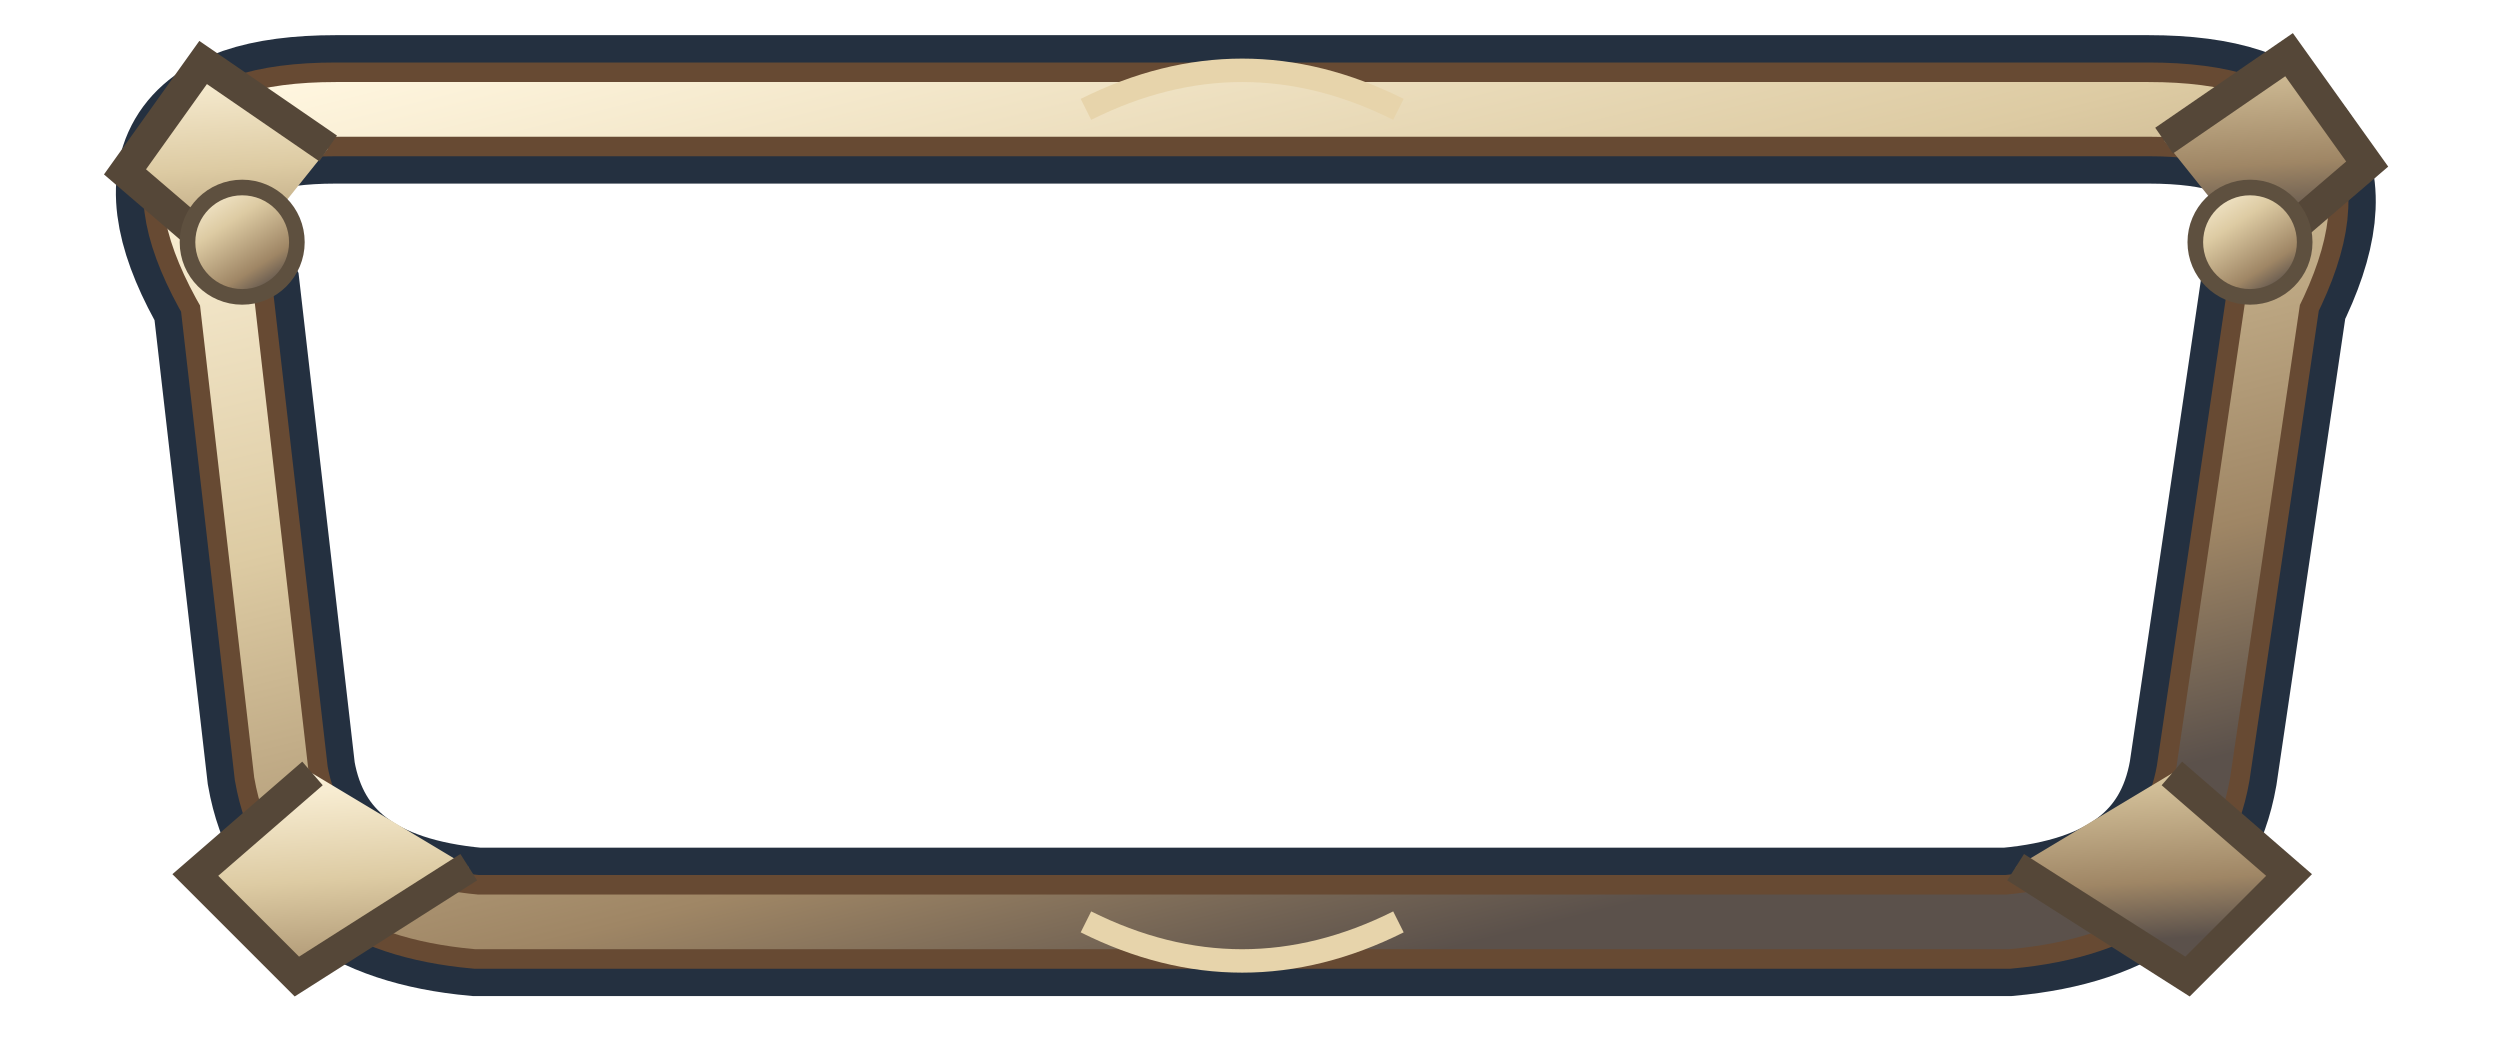
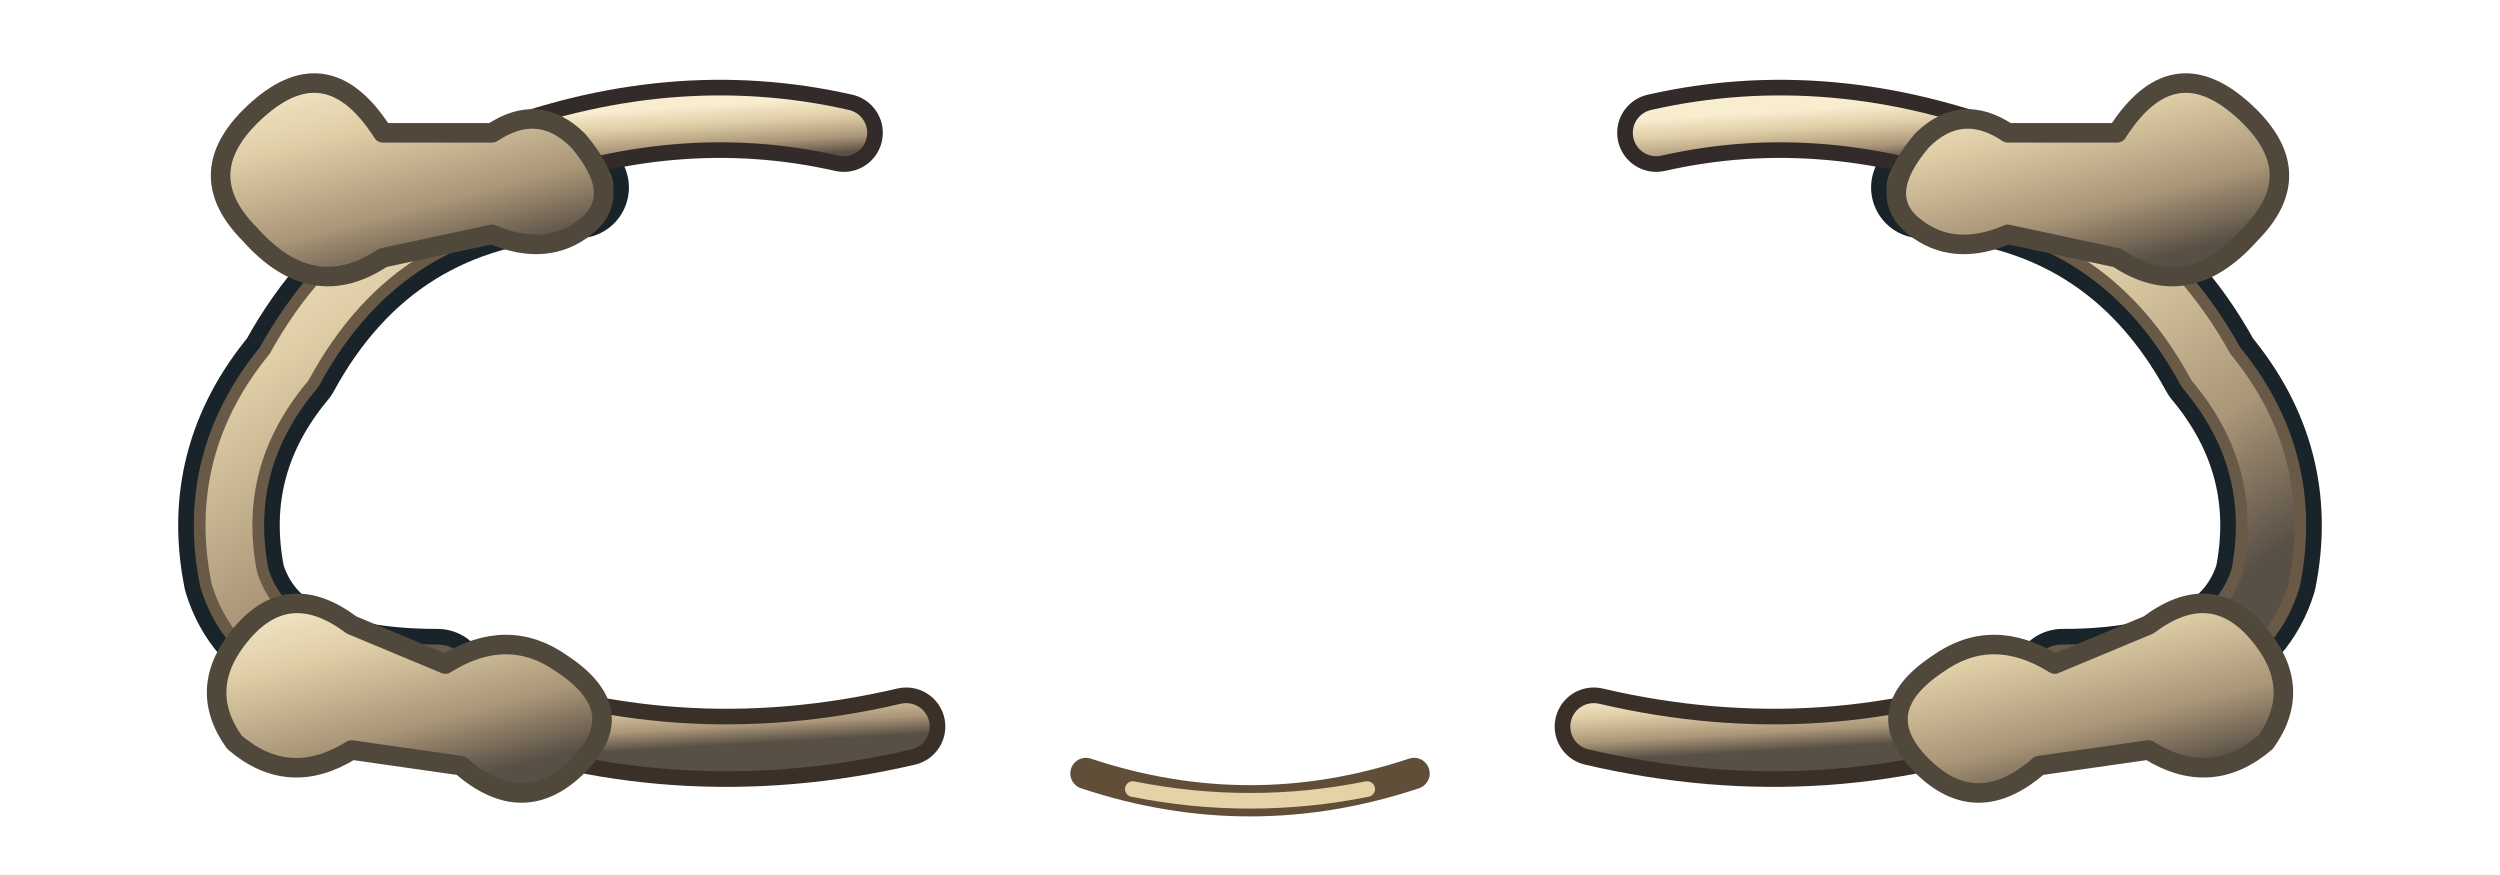
- <svg xmlns="http://www.w3.org/2000/svg" viewBox="0 0 320 135" width="320" height="135">
+ <svg xmlns="http://www.w3.org/2000/svg" width="320" height="112" viewBox="0 0 320 112">
  <defs>
-     <linearGradient id="gold" x1="0" y1="0" x2=".32" y2="1">
-       <stop stop-color="#fff0af" />
-       <stop offset=".21" stop-color="#eec36d" />
-       <stop offset=".55" stop-color="#9f672e" />
-       <stop offset=".82" stop-color="#e6b85b" />
-       <stop offset="1" stop-color="#624120" />
+     <linearGradient id="bone" x1="0" y1="0" x2=".5" y2="1">
+       <stop stop-color="#f8edce" />
+       <stop offset=".34" stop-color="#dfcda6" />
+       <stop offset=".72" stop-color="#aa9678" />
+       <stop offset="1" stop-color="#584f45" />
    </linearGradient>
-     <linearGradient id="bone" x1="0" y1="0" x2=".65" y2="1">
-       <stop stop-color="#fff6df" />
-       <stop offset=".4" stop-color="#ddcba3" />
-       <stop offset=".8" stop-color="#9f8665" />
-       <stop offset="1" stop-color="#5b514b" />
-     </linearGradient>
-     <linearGradient id="metal" x1="0" y1="0" x2=".25" y2="1">
-       <stop stop-color="#d3dae0" />
-       <stop offset=".46" stop-color="#6c7788" />
-       <stop offset="1" stop-color="#2a303b" />
-     </linearGradient>
-     <radialGradient id="ruby">
-       <stop stop-color="#ffc4aa" />
-       <stop offset=".4" stop-color="#b74c55" />
-       <stop offset="1" stop-color="#4c172e" />
-     </radialGradient>
  </defs>
-   <path d="M29 38Q15 14 43 14H275Q303 14 291 38L282 99Q279 116 257 118H61Q39 116 36 99Z" fill="none" stroke="#243040" stroke-width="19" />
-   <path d="M29 38Q15 14 43 14H275Q303 14 291 38L282 99Q279 116 257 118H61Q39 116 36 99Z" fill="none" stroke="#674a33" stroke-width="12" />
-   <path d="M29 38Q15 14 43 14H275Q303 14 291 38L282 99Q279 116 257 118H61Q39 116 36 99Z" fill="none" stroke="url(#bone)" stroke-width="7" />
-   <path d="M30 34l-14-12 10-14 16 11m247 14 14-12-10-14-16 11" fill="url(#bone)" stroke="#554738" stroke-width="4" />
-   <path d="M40 99l-15 13 13 13 22-14m218-12 15 13-13 13-22-14" fill="url(#bone)" stroke="#554738" stroke-width="4" />
-   <circle cx="31" cy="31" r="7" fill="url(#bone)" stroke="#5e503f" stroke-width="2" />
-   <circle cx="288" cy="31" r="7" fill="url(#bone)" stroke="#5e503f" stroke-width="2" />
-   <path d="M139 14q20-10 40 0m-40 104q20 10 40 0" fill="none" stroke="#e7d4ab" stroke-width="3" />
+   <g stroke-linejoin="round" stroke-linecap="round">
+     <path d="M74 24Q49 25 37 47Q27 59 30 74Q34 87 56 87" fill="none" stroke="#19232a" stroke-width="13" />
+     <path d="M74 24Q49 25 37 47Q27 59 30 74Q34 87 56 87" fill="none" stroke="#695a48" stroke-width="9" />
+     <path d="M74 24Q49 25 37 47Q27 59 30 74Q34 87 56 87" fill="none" stroke="url(#bone)" stroke-width="6" />
+     <path d="M246 24Q271 25 283 47Q293 59 290 74Q286 87 264 87" fill="none" stroke="#19232a" stroke-width="13" />
+     <path d="M246 24Q271 25 283 47Q293 59 290 74Q286 87 264 87" fill="none" stroke="#695a48" stroke-width="9" />
+     <path d="M246 24Q271 25 283 47Q293 59 290 74Q286 87 264 87" fill="none" stroke="url(#bone)" stroke-width="6" />
+     <path d="M63 21Q86 12 108 17" fill="none" stroke="#332b29" stroke-width="10" />
+     <path d="M63 21Q86 12 108 17" fill="none" stroke="url(#bone)" stroke-width="6" />
+     <path d="M257 21Q234 12 212 17" fill="none" stroke="#332b29" stroke-width="10" />
+     <path d="M257 21Q234 12 212 17" fill="none" stroke="url(#bone)" stroke-width="6" />
+     <path d="M58 89Q86 100 116 93" fill="none" stroke="#3a3028" stroke-width="10" />
+     <path d="M58 89Q86 100 116 93" fill="none" stroke="url(#bone)" stroke-width="6" />
+     <path d="M262 89Q234 100 204 93" fill="none" stroke="#3a3028" stroke-width="10" />
+     <path d="M262 89Q234 100 204 93" fill="none" stroke="url(#bone)" stroke-width="6" />
+     <path d="M49 17q-7-11-16-3t-1 16q8 9 17 3l14-3q7 3 12-1t-1-11q-5-5-11-1Z" fill="url(#bone)" stroke="#51483c" stroke-width="2.5" />
+     <path d="M271 17q7-11 16-3t1 16q-8 9-17 3l-14-3q-7 3-12-1t1-11q5-5 11-1Z" fill="url(#bone)" stroke="#51483c" stroke-width="2.5" />
+     <path d="M45 80q-8-6-14 1t-1 14q7 6 15 1l14 2q8 7 15 0t-2-13q-7-5-15 0Z" fill="url(#bone)" stroke="#51483c" stroke-width="2.5" />
+     <path d="M275 80q8-6 14 1t1 14q-7 6-15 1l-14 2q-8 7-15 0t2-13q7-5 15 0Z" fill="url(#bone)" stroke="#51483c" stroke-width="2.5" />
+     <path d="M139 99q21 7 42 0" fill="none" stroke="#604e39" stroke-width="4" />
+     <path d="M145 101q15 3 30 0" fill="none" stroke="#e5d2a7" stroke-width="2" />
+   </g>
</svg>
